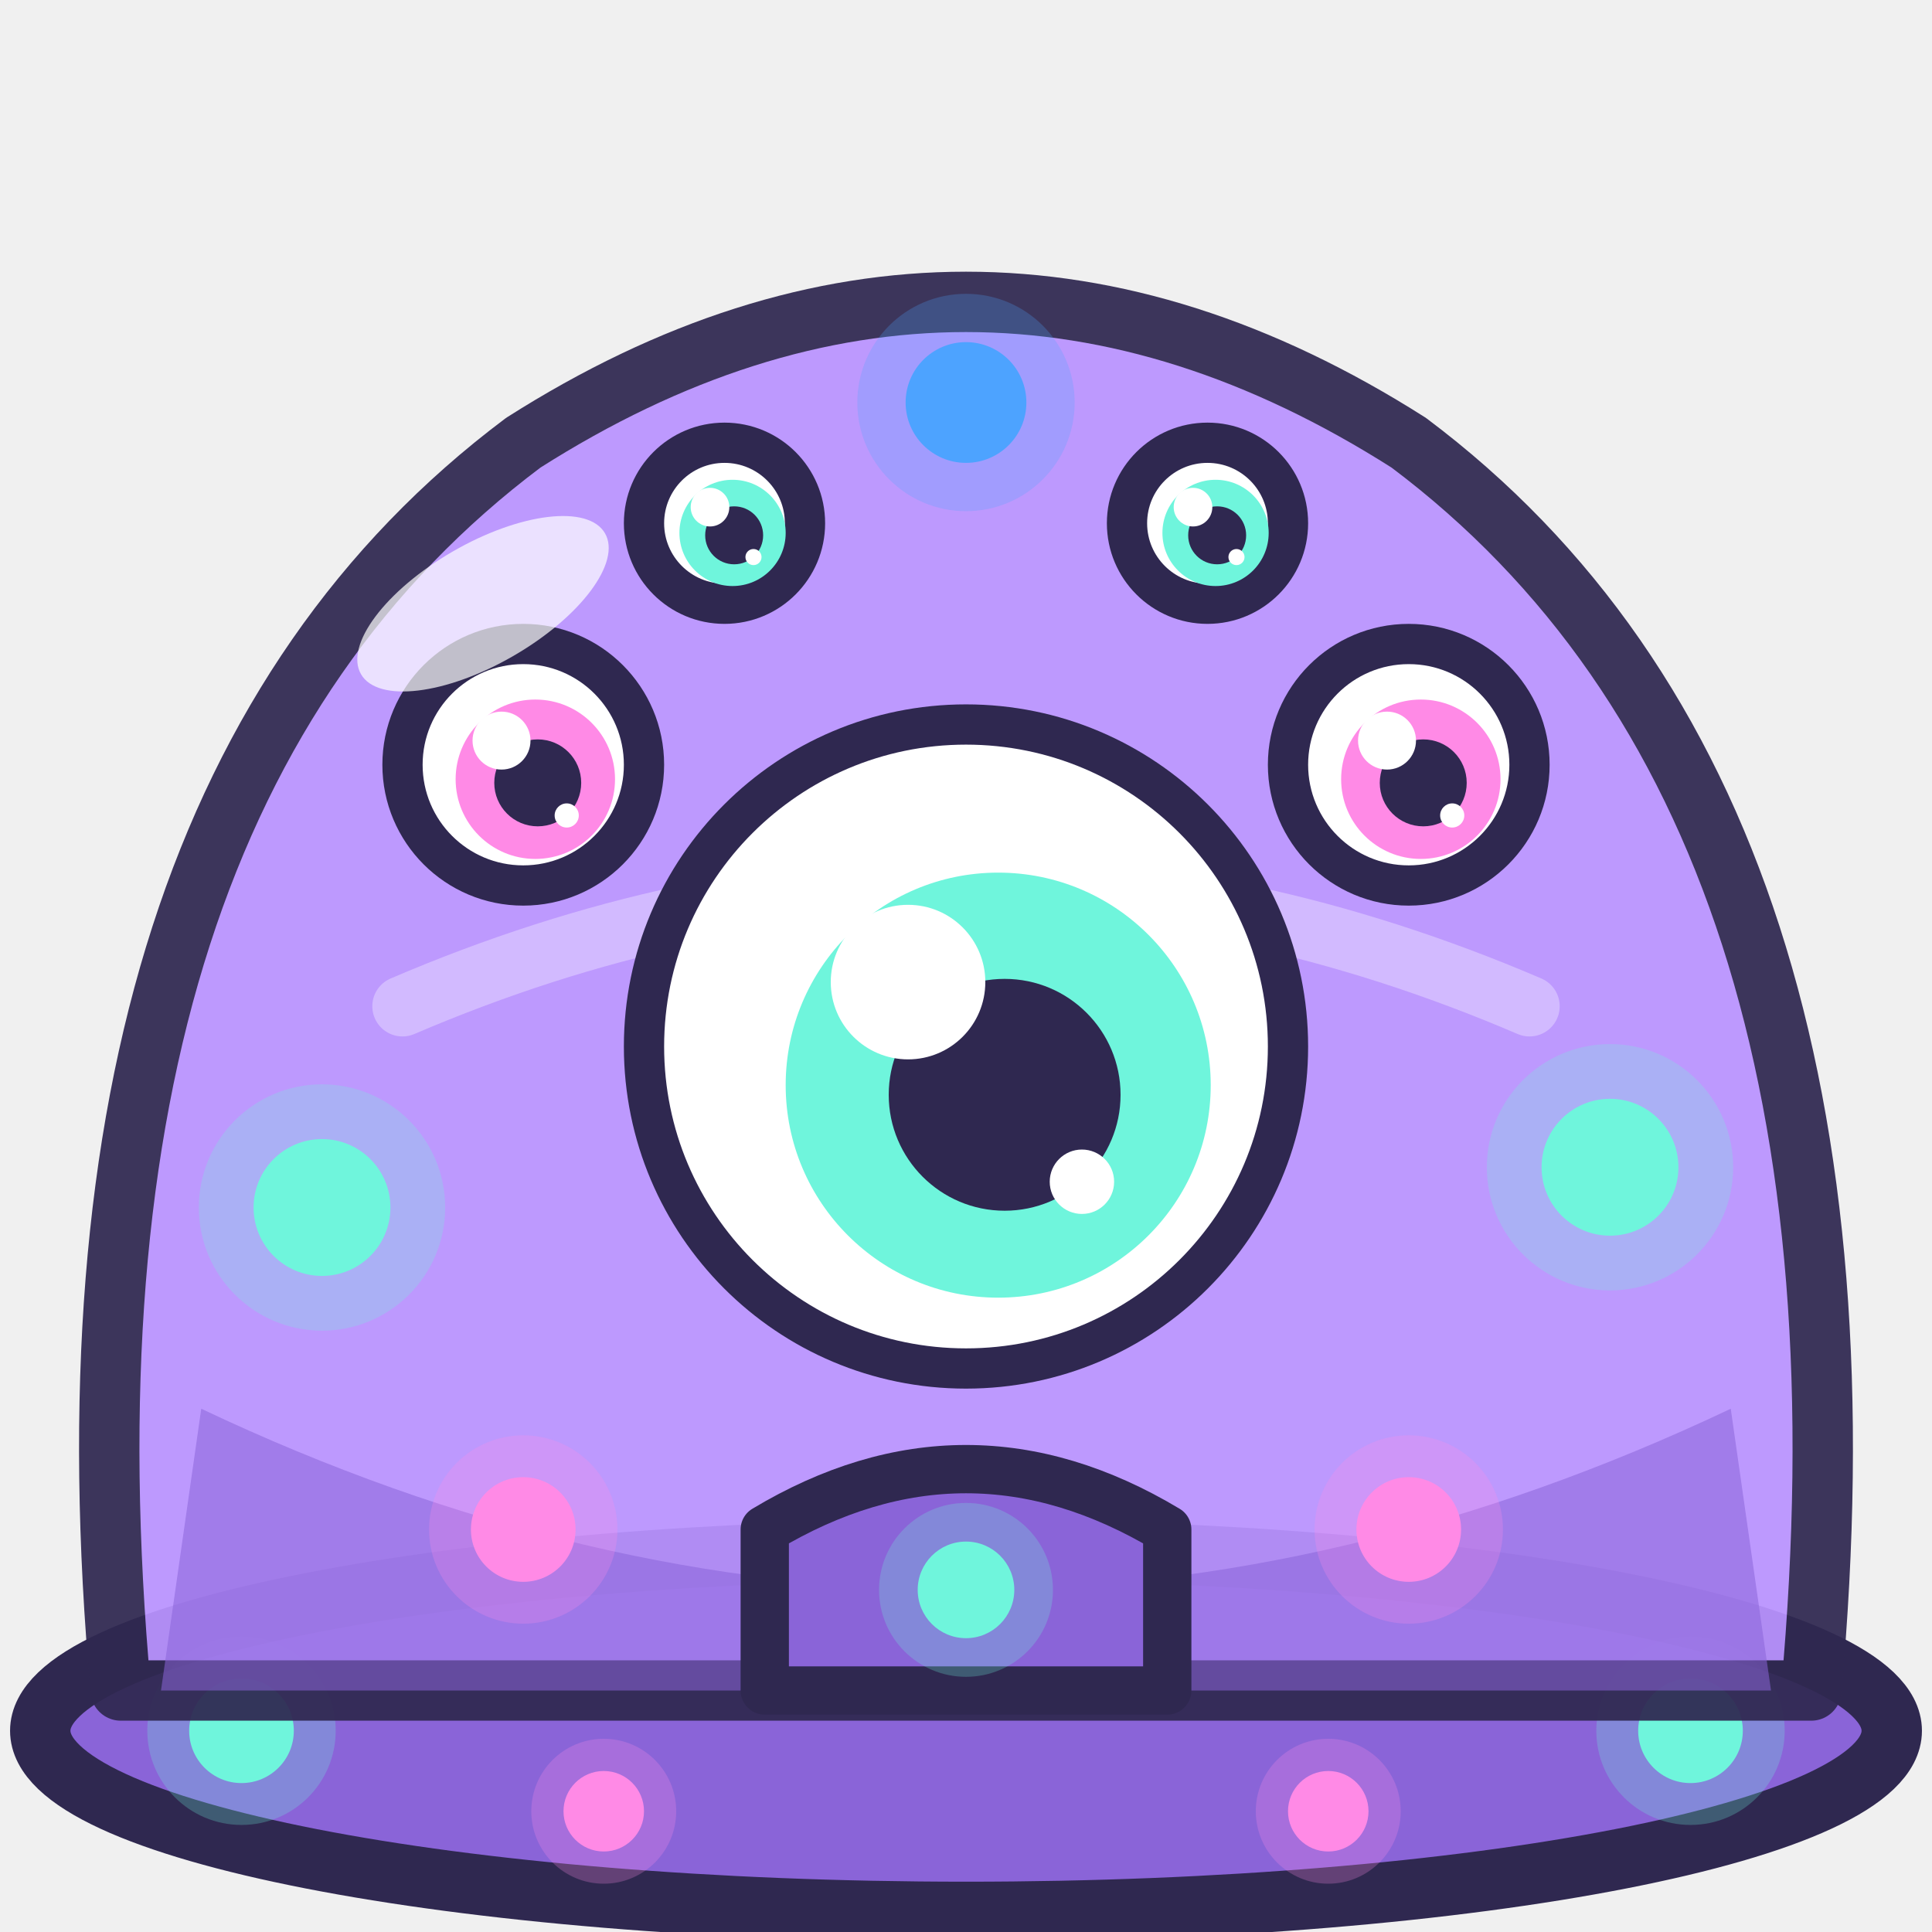
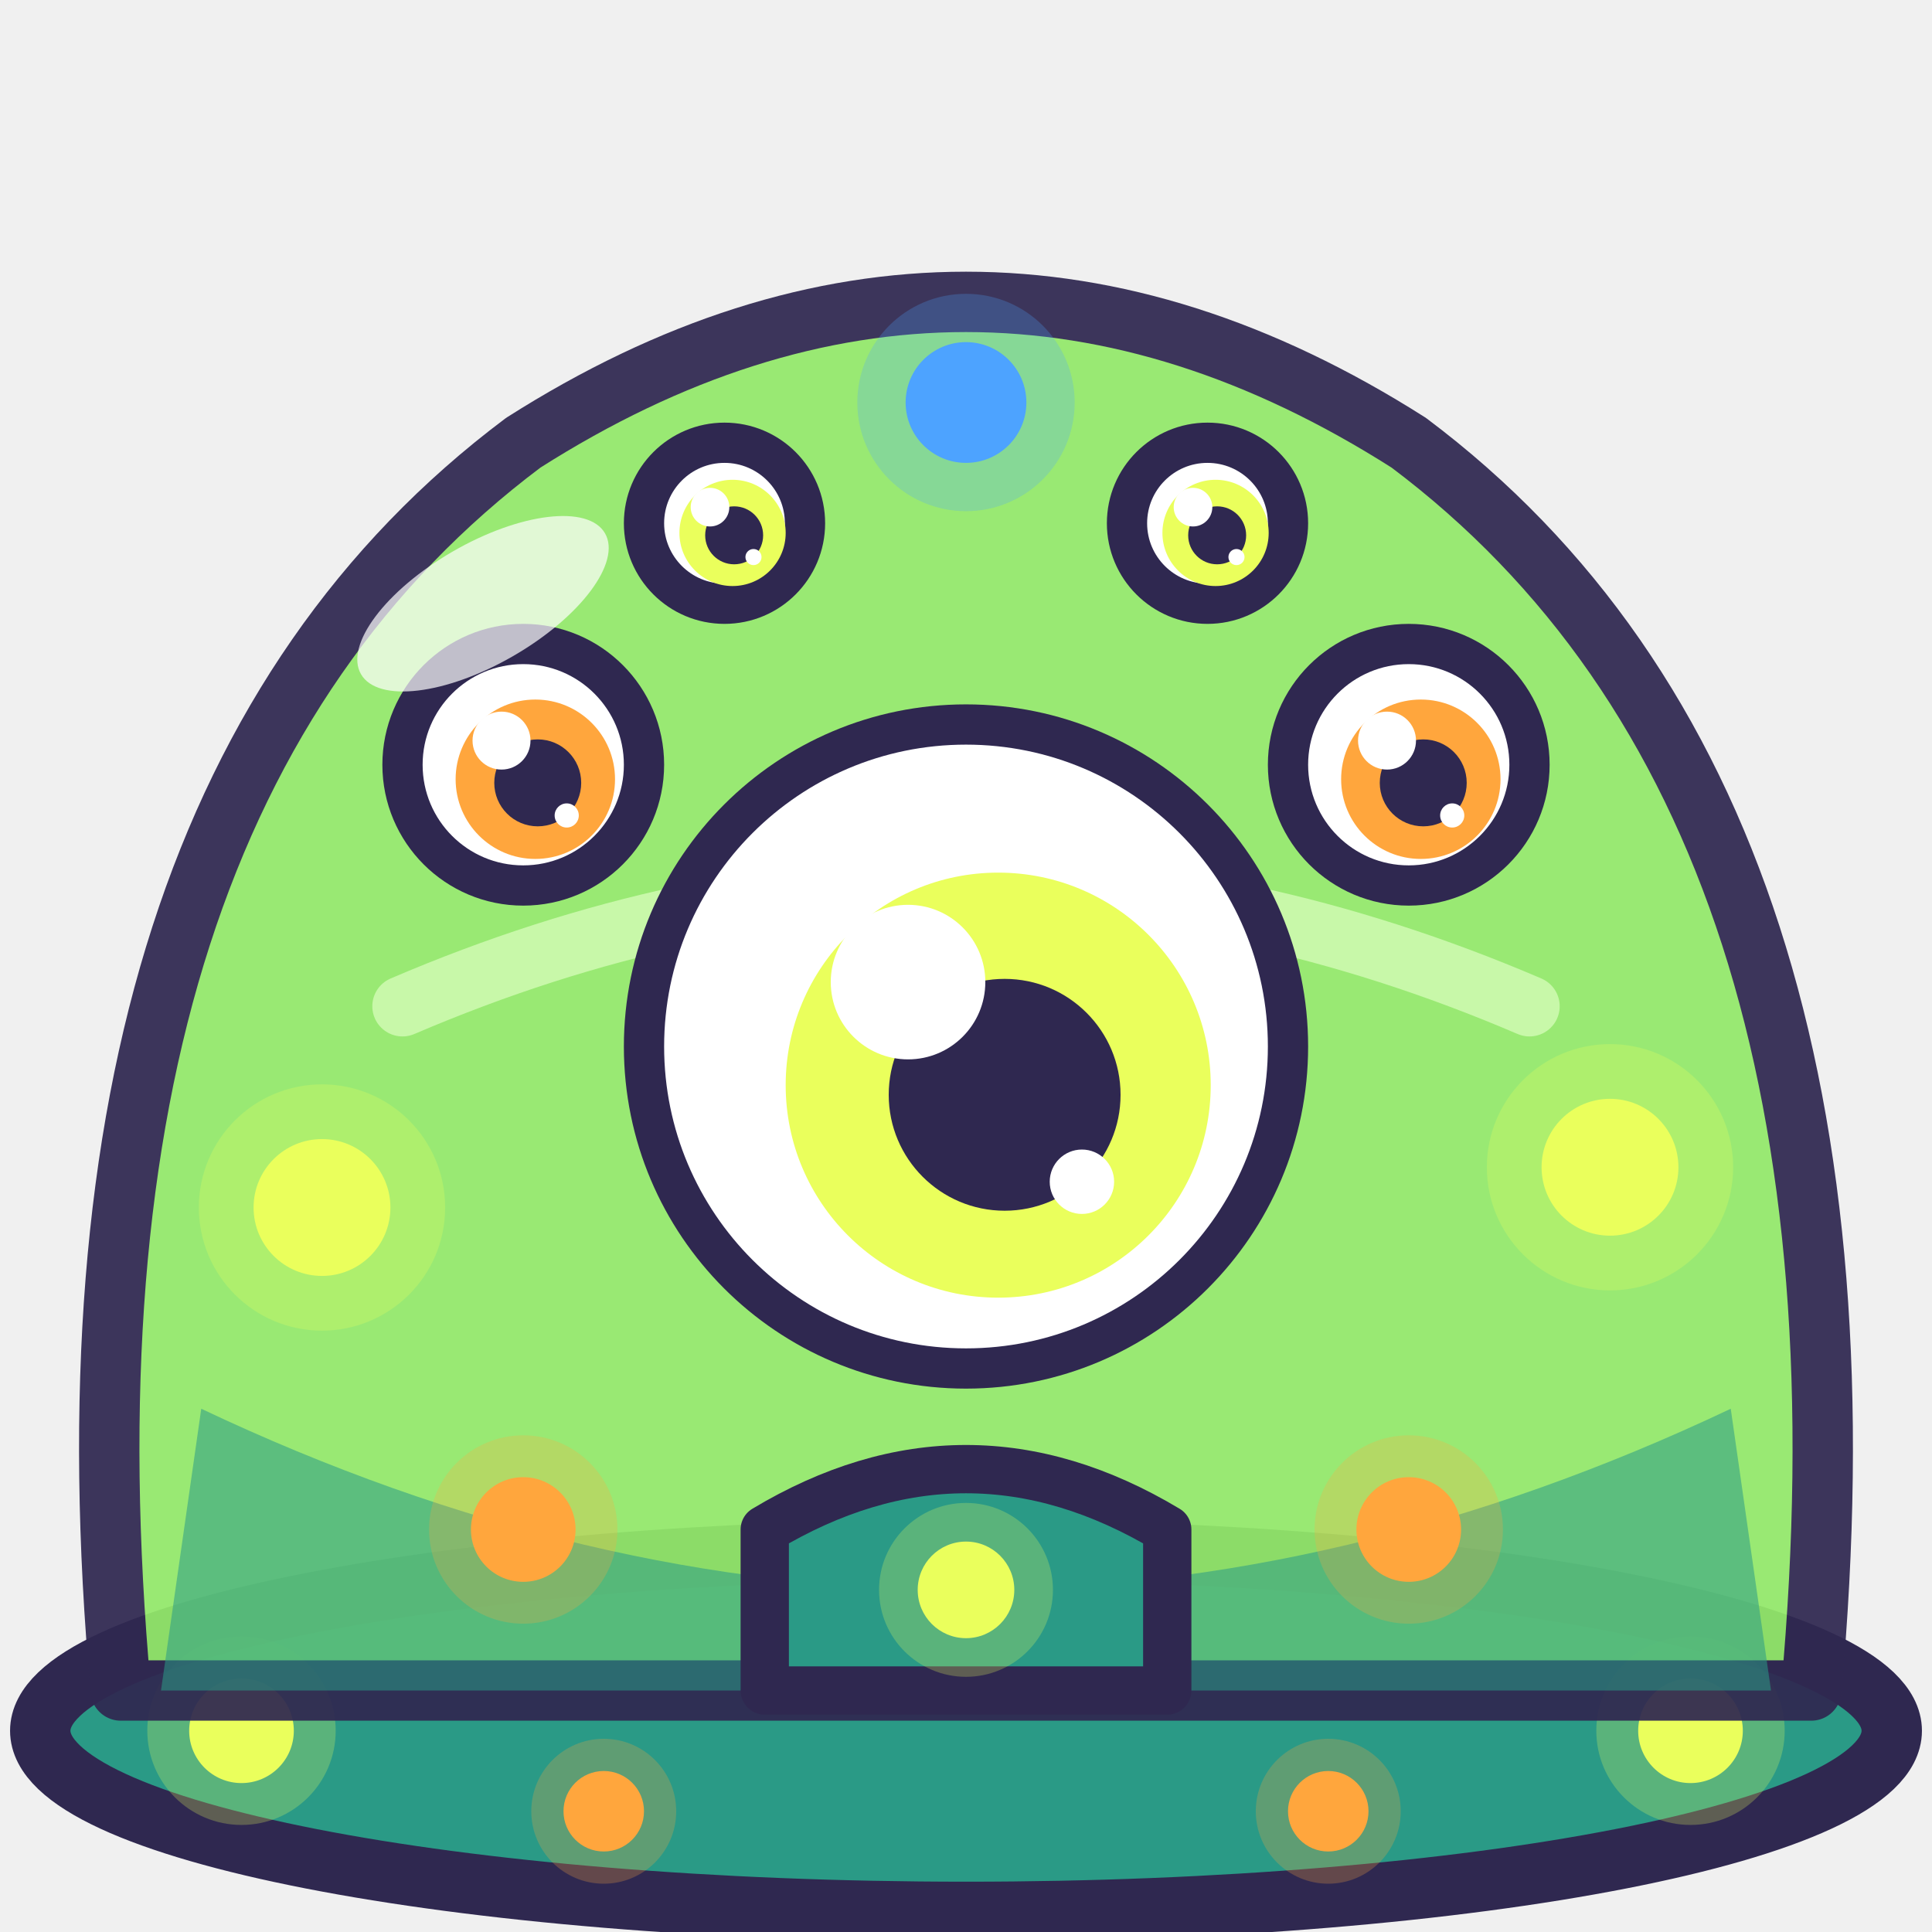
<svg xmlns="http://www.w3.org/2000/svg" viewBox="0 0 96 96">
-   <ellipse cx="48" cy="86" rx="46" ry="9" fill="#8a64d8" stroke="#2f2850" stroke-width="3" stroke-linejoin="round" stroke-linecap="round" />
-   <circle cx="12" cy="86" r="4.68" fill="#6ff5dc" opacity="0.25" />
-   <circle cx="12" cy="86" r="2.6" fill="#6ff5dc" />
-   <circle cx="84" cy="86" r="4.68" fill="#6ff5dc" opacity="0.25" />
-   <circle cx="84" cy="86" r="2.6" fill="#6ff5dc" />
-   <circle cx="30" cy="90" r="3.60" fill="#ff8ae6" opacity="0.25" />
-   <circle cx="30" cy="90" r="2" fill="#ff8ae6" />
-   <circle cx="66" cy="90" r="3.60" fill="#ff8ae6" opacity="0.25" />
-   <circle cx="66" cy="90" r="2" fill="#ff8ae6" />
-   <path d="M6 84 Q2 40 26 22 Q48 8 70 22 Q94 40 90 84 Z" fill="#b993ff" opacity="0.93" stroke="#2f2850" stroke-width="3" stroke-linejoin="round" stroke-linecap="round" />
-   <path d="M10 70 Q48 88 86 70 L88 84 L8 84 Z" fill="#8a64d8" opacity="0.55" />
-   <path d="M20 50 Q48 38 76 50" fill="none" stroke="#dcc8ff" stroke-width="3" stroke-linecap="round" opacity="0.7" />
-   <circle cx="16" cy="60" r="6.12" fill="#6ff5dc" opacity="0.25" />
-   <circle cx="16" cy="60" r="3.4" fill="#6ff5dc" />
-   <circle cx="80" cy="58" r="6.12" fill="#6ff5dc" opacity="0.25" />
-   <circle cx="80" cy="58" r="3.4" fill="#6ff5dc" />
-   <circle cx="26" cy="76" r="4.68" fill="#ff8ae6" opacity="0.25" />
-   <circle cx="26" cy="76" r="2.6" fill="#ff8ae6" />
-   <circle cx="70" cy="76" r="4.68" fill="#ff8ae6" opacity="0.25" />
-   <circle cx="70" cy="76" r="2.6" fill="#ff8ae6" />
+   <ellipse cx="48" cy="86" rx="46" ry="9" fill="#2a9a86" stroke="#2f2850" stroke-width="3" stroke-linejoin="round" stroke-linecap="round" />
+   <circle cx="12" cy="86" r="4.68" fill="#eaff5c" opacity="0.25" />
+   <circle cx="12" cy="86" r="2.6" fill="#eaff5c" />
+   <circle cx="84" cy="86" r="4.68" fill="#eaff5c" opacity="0.25" />
+   <circle cx="84" cy="86" r="2.6" fill="#eaff5c" />
+   <circle cx="30" cy="90" r="3.60" fill="#ffa63d" opacity="0.25" />
+   <circle cx="30" cy="90" r="2" fill="#ffa63d" />
+   <circle cx="66" cy="90" r="3.60" fill="#ffa63d" opacity="0.25" />
+   <circle cx="66" cy="90" r="2" fill="#ffa63d" />
+   <path d="M6 84 Q2 40 26 22 Q48 8 70 22 Q94 40 90 84 Z" fill="#93e86a" opacity="0.93" stroke="#2f2850" stroke-width="3" stroke-linejoin="round" stroke-linecap="round" />
+   <path d="M10 70 Q48 88 86 70 L88 84 L8 84 Z" fill="#2a9a86" opacity="0.55" />
+   <path d="M20 50 Q48 38 76 50" fill="none" stroke="#dcffc0" stroke-width="3" stroke-linecap="round" opacity="0.7" />
+   <circle cx="16" cy="60" r="6.12" fill="#eaff5c" opacity="0.25" />
+   <circle cx="16" cy="60" r="3.4" fill="#eaff5c" />
+   <circle cx="80" cy="58" r="6.12" fill="#eaff5c" opacity="0.25" />
+   <circle cx="80" cy="58" r="3.4" fill="#eaff5c" />
+   <circle cx="26" cy="76" r="4.68" fill="#ffa63d" opacity="0.25" />
+   <circle cx="26" cy="76" r="2.6" fill="#ffa63d" />
+   <circle cx="70" cy="76" r="4.68" fill="#ffa63d" opacity="0.25" />
+   <circle cx="70" cy="76" r="2.6" fill="#ffa63d" />
  <circle cx="48" cy="20" r="5.40" fill="#4da3ff" opacity="0.25" />
  <circle cx="48" cy="20" r="3" fill="#4da3ff" />
  <circle cx="48" cy="52" r="16" fill="#fff" stroke="#2f2850" stroke-width="2" stroke-linejoin="round" stroke-linecap="round" />
-   <circle cx="49.60" cy="53.92" r="10.56" fill="#6ff5dc" />
+   <circle cx="49.60" cy="53.92" r="10.56" fill="#eaff5c" />
  <circle cx="49.92" cy="54.40" r="5.76" fill="#2f2850" />
  <circle cx="45.12" cy="48.80" r="3.84" fill="#fff" />
  <circle cx="53.76" cy="58.72" r="1.60" fill="#fff" />
  <circle cx="26" cy="38" r="6" fill="#fff" stroke="#2f2850" stroke-width="2" stroke-linejoin="round" stroke-linecap="round" />
-   <circle cx="26.60" cy="38.72" r="3.96" fill="#ff8ae6" />
+   <circle cx="26.60" cy="38.72" r="3.96" fill="#ffa63d" />
  <circle cx="26.72" cy="38.90" r="2.16" fill="#2f2850" />
  <circle cx="24.92" cy="36.80" r="1.44" fill="#fff" />
  <circle cx="28.16" cy="40.52" r="0.60" fill="#fff" />
  <circle cx="70" cy="38" r="6" fill="#fff" stroke="#2f2850" stroke-width="2" stroke-linejoin="round" stroke-linecap="round" />
-   <circle cx="70.60" cy="38.72" r="3.96" fill="#ff8ae6" />
+   <circle cx="70.60" cy="38.72" r="3.96" fill="#ffa63d" />
  <circle cx="70.72" cy="38.90" r="2.16" fill="#2f2850" />
  <circle cx="68.92" cy="36.80" r="1.44" fill="#fff" />
  <circle cx="72.16" cy="40.52" r="0.60" fill="#fff" />
  <circle cx="36" cy="26" r="4" fill="#fff" stroke="#2f2850" stroke-width="2" stroke-linejoin="round" stroke-linecap="round" />
-   <circle cx="36.40" cy="26.48" r="2.64" fill="#6ff5dc" />
+   <circle cx="36.40" cy="26.48" r="2.64" fill="#eaff5c" />
  <circle cx="36.48" cy="26.60" r="1.44" fill="#2f2850" />
  <circle cx="35.28" cy="25.20" r="0.96" fill="#fff" />
  <circle cx="37.44" cy="27.68" r="0.40" fill="#fff" />
  <circle cx="60" cy="26" r="4" fill="#fff" stroke="#2f2850" stroke-width="2" stroke-linejoin="round" stroke-linecap="round" />
-   <circle cx="60.40" cy="26.48" r="2.64" fill="#6ff5dc" />
+   <circle cx="60.40" cy="26.48" r="2.64" fill="#eaff5c" />
  <circle cx="60.48" cy="26.60" r="1.44" fill="#2f2850" />
  <circle cx="59.28" cy="25.20" r="0.96" fill="#fff" />
  <circle cx="61.44" cy="27.68" r="0.40" fill="#fff" />
-   <path d="M38 76 Q48 70 58 76 L58 84 L38 84 Z" fill="#8a64d8" stroke="#2f2850" stroke-width="2.4" stroke-linejoin="round" stroke-linecap="round" />
-   <circle cx="48" cy="79" r="4.32" fill="#6ff5dc" opacity="0.25" />
-   <circle cx="48" cy="79" r="2.4" fill="#6ff5dc" />
+   <path d="M38 76 Q48 70 58 76 L58 84 L38 84 Z" fill="#2a9a86" stroke="#2f2850" stroke-width="2.4" stroke-linejoin="round" stroke-linecap="round" />
+   <circle cx="48" cy="79" r="4.32" fill="#eaff5c" opacity="0.25" />
+   <circle cx="48" cy="79" r="2.4" fill="#eaff5c" />
  <ellipse cx="24" cy="30" rx="7" ry="3" fill="#fff" opacity="0.7" transform="rotate(-30 24 30)" />
</svg>
